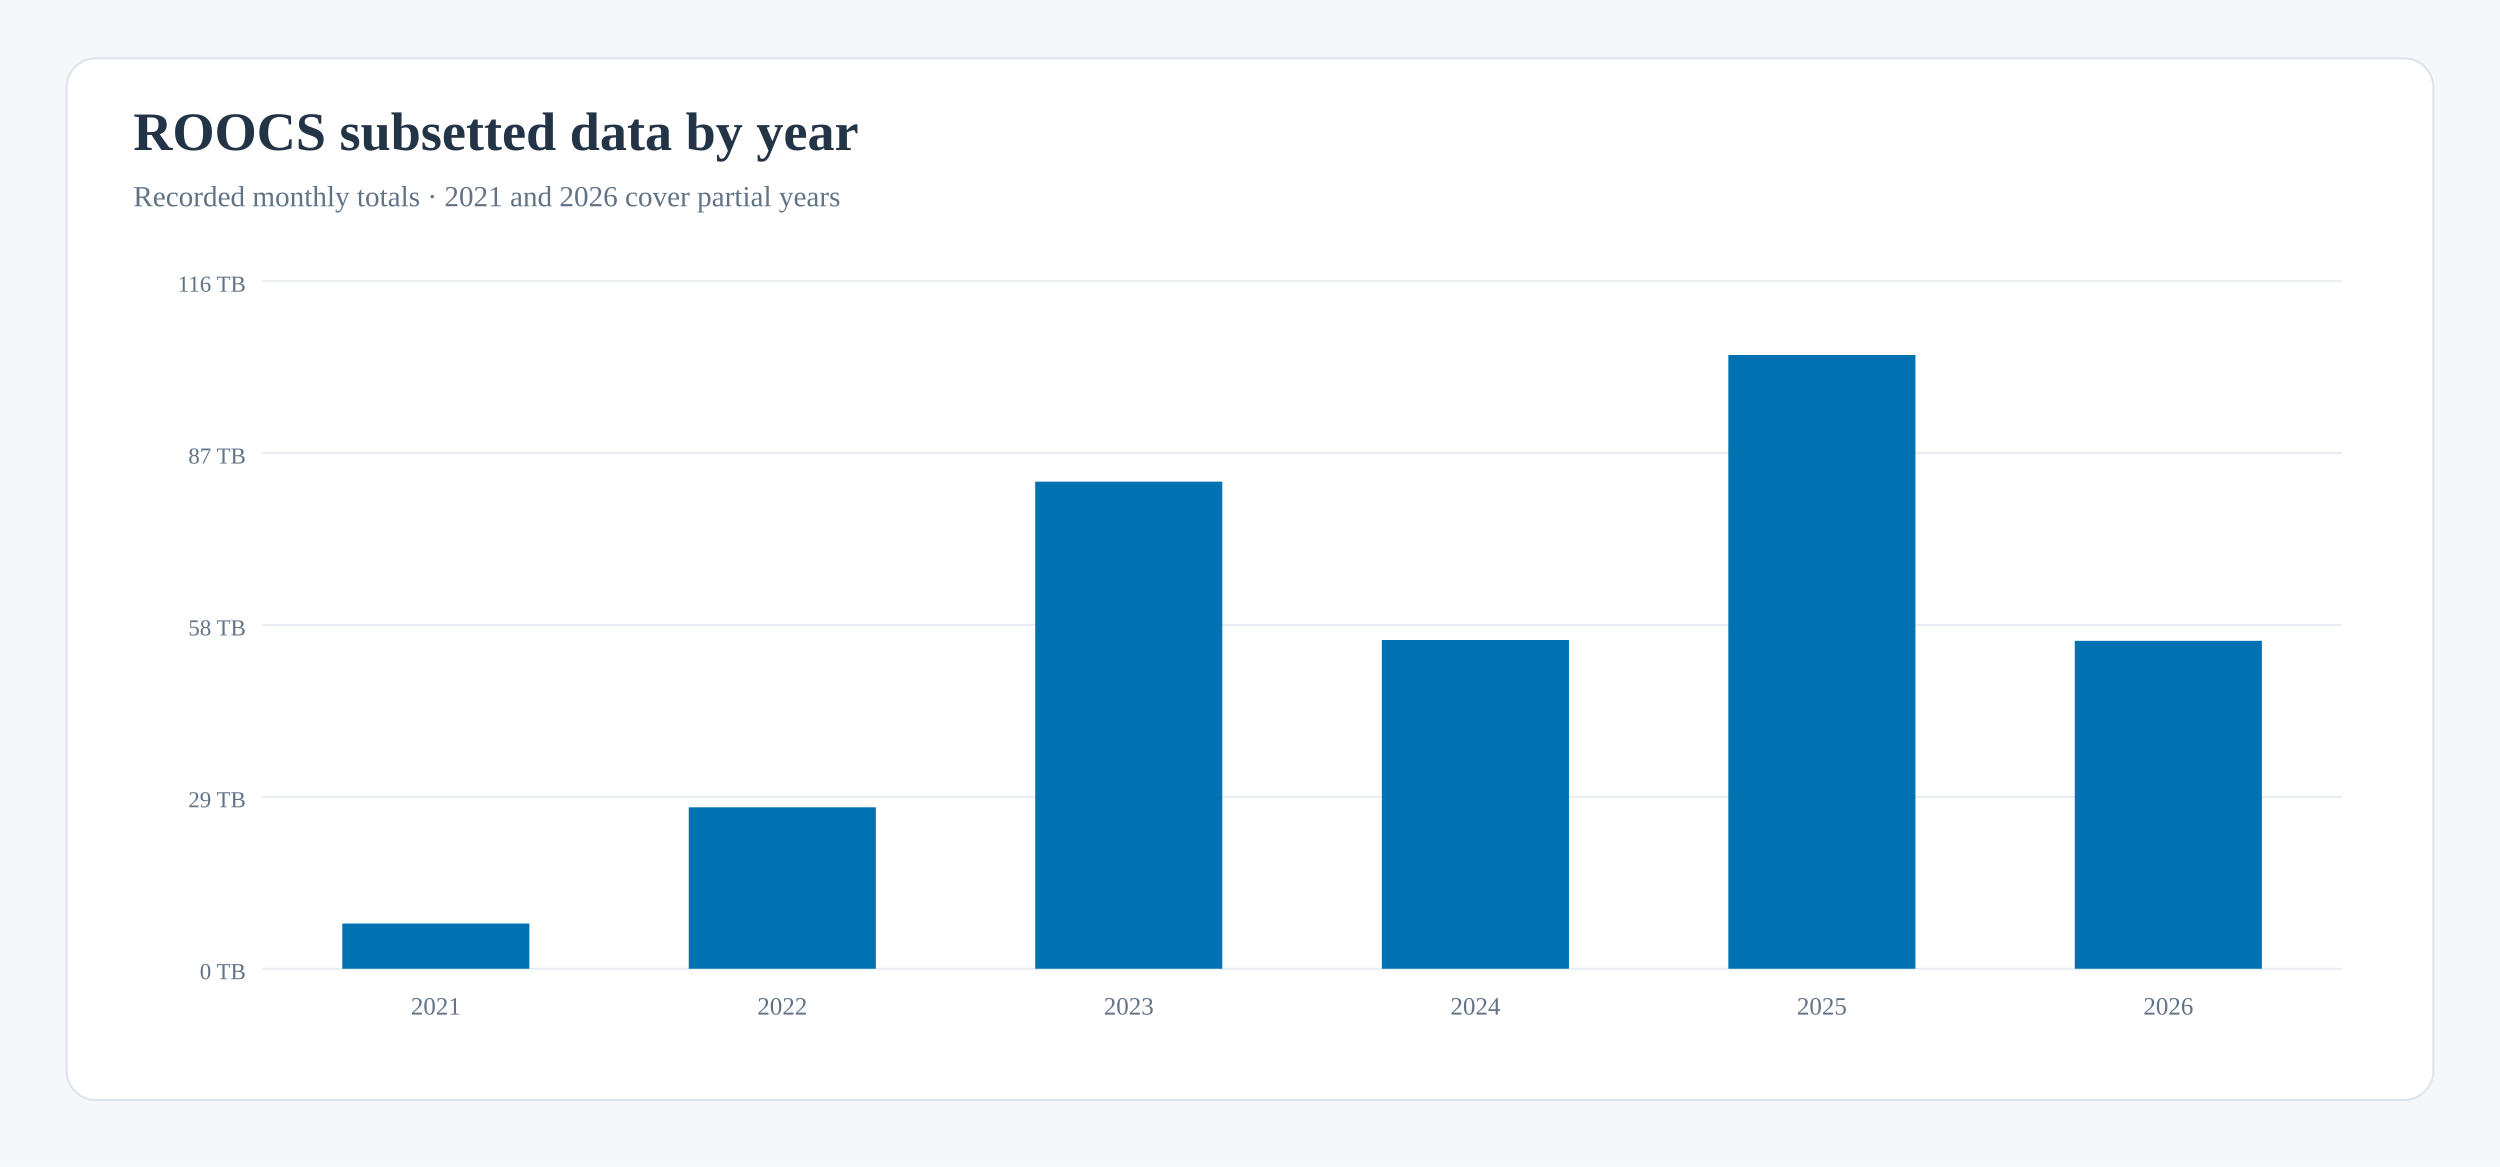
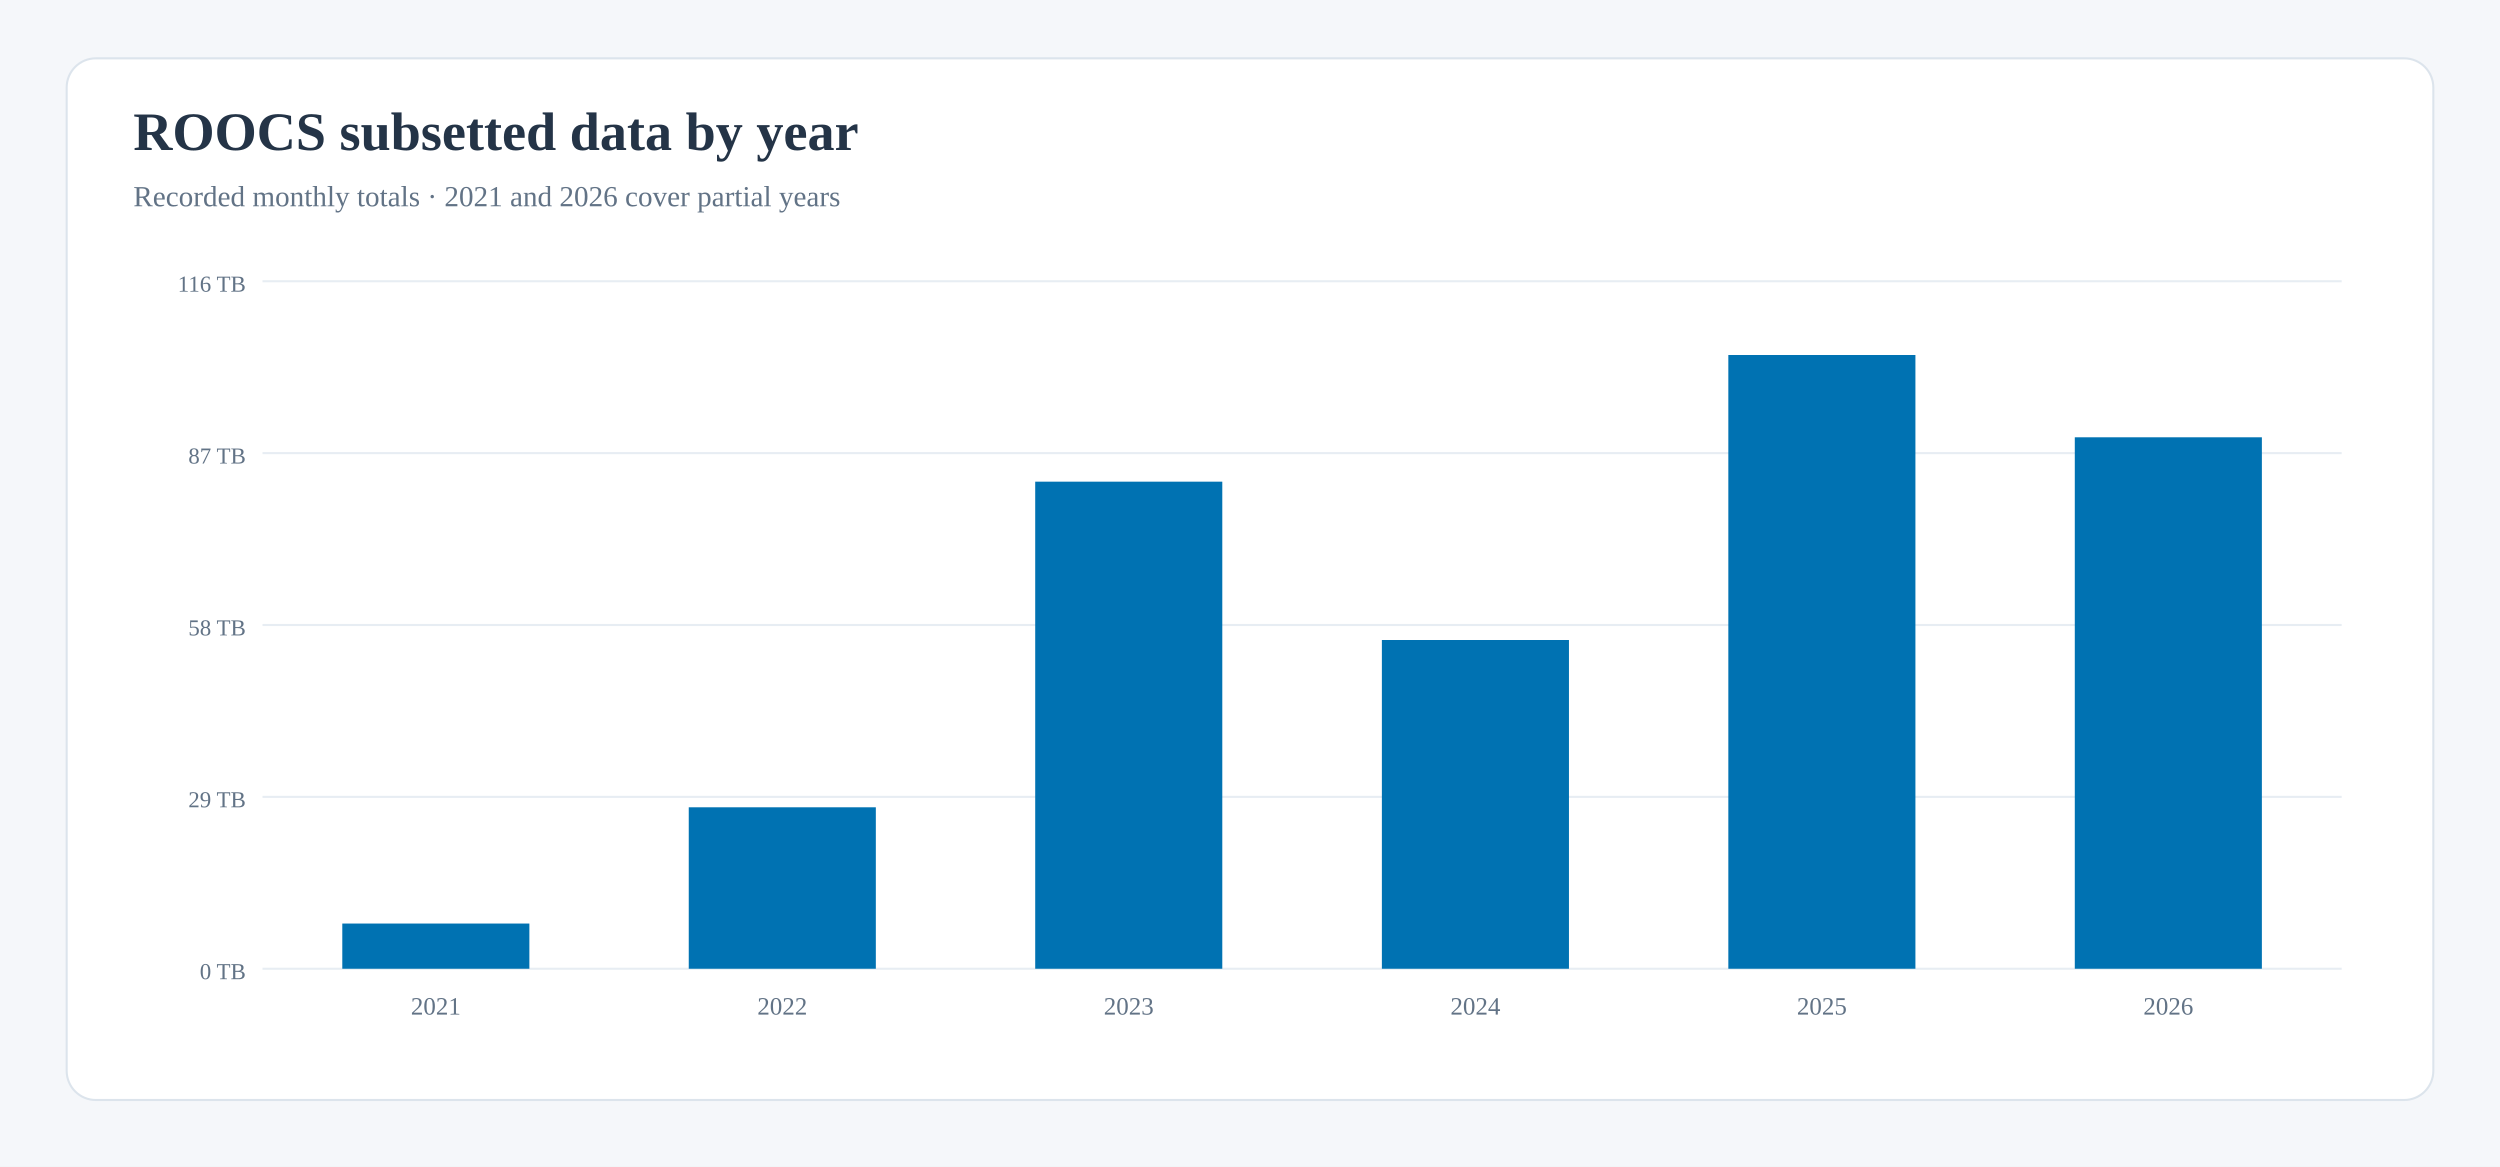
<svg xmlns="http://www.w3.org/2000/svg" width="1200" height="560" viewBox="0 0 1200 560">
  <rect width="100%" height="100%" fill="#f5f7fa" />
  <rect x="32" y="28" width="1136" height="500" rx="14" fill="#fff" stroke="#dce4ec" />
  <text x="64.0" y="72.0" font-size="26" text-anchor="start" fill="#243447" font-weight="700">ROOCS subsetted data by year</text>
  <text x="64.0" y="99.0" font-size="14" text-anchor="start" fill="#627386" font-weight="400">Recorded monthly totals · 2021 and 2026 cover partial years</text>
  <line x1="126" y1="465.0" x2="1124" y2="465.0" stroke="#e7edf3" />
  <text x="118.0" y="470.0" font-size="11" text-anchor="end" fill="#627386" font-weight="400">0 TB</text>
  <line x1="126" y1="382.5" x2="1124" y2="382.5" stroke="#e7edf3" />
  <text x="118.0" y="387.5" font-size="11" text-anchor="end" fill="#627386" font-weight="400">29 TB</text>
  <line x1="126" y1="300.0" x2="1124" y2="300.0" stroke="#e7edf3" />
  <text x="118.0" y="305.0" font-size="11" text-anchor="end" fill="#627386" font-weight="400">58 TB</text>
  <line x1="126" y1="217.5" x2="1124" y2="217.5" stroke="#e7edf3" />
  <text x="118.0" y="222.5" font-size="11" text-anchor="end" fill="#627386" font-weight="400">87 TB</text>
  <line x1="126" y1="135.0" x2="1124" y2="135.0" stroke="#e7edf3" />
  <text x="118.0" y="140.0" font-size="11" text-anchor="end" fill="#627386" font-weight="400">116 TB</text>
  <rect x="164.3" y="443.3" width="89.8" height="21.7" fill="#0072B2" />
  <text x="209.2" y="487.0" font-size="12" text-anchor="middle" fill="#627386" font-weight="400">2021</text>
  <rect x="330.6" y="387.5" width="89.8" height="77.5" fill="#0072B2" />
  <text x="375.5" y="487.0" font-size="12" text-anchor="middle" fill="#627386" font-weight="400">2022</text>
  <rect x="496.9" y="231.2" width="89.8" height="233.8" fill="#0072B2" />
  <text x="541.8" y="487.0" font-size="12" text-anchor="middle" fill="#627386" font-weight="400">2023</text>
  <rect x="663.3" y="307.2" width="89.8" height="157.8" fill="#0072B2" />
  <text x="708.2" y="487.0" font-size="12" text-anchor="middle" fill="#627386" font-weight="400">2024</text>
  <rect x="829.6" y="170.4" width="89.8" height="294.6" fill="#0072B2" />
  <text x="874.5" y="487.0" font-size="12" text-anchor="middle" fill="#627386" font-weight="400">2025</text>
-   <rect x="995.9" y="307.6" width="89.8" height="157.4" fill="#0072B2" />
+   <rect x="995.9" y="209.9" width="89.8" height="255.1" fill="#0072B2" />
  <text x="1040.8" y="487.0" font-size="12" text-anchor="middle" fill="#627386" font-weight="400">2026</text>
</svg>
